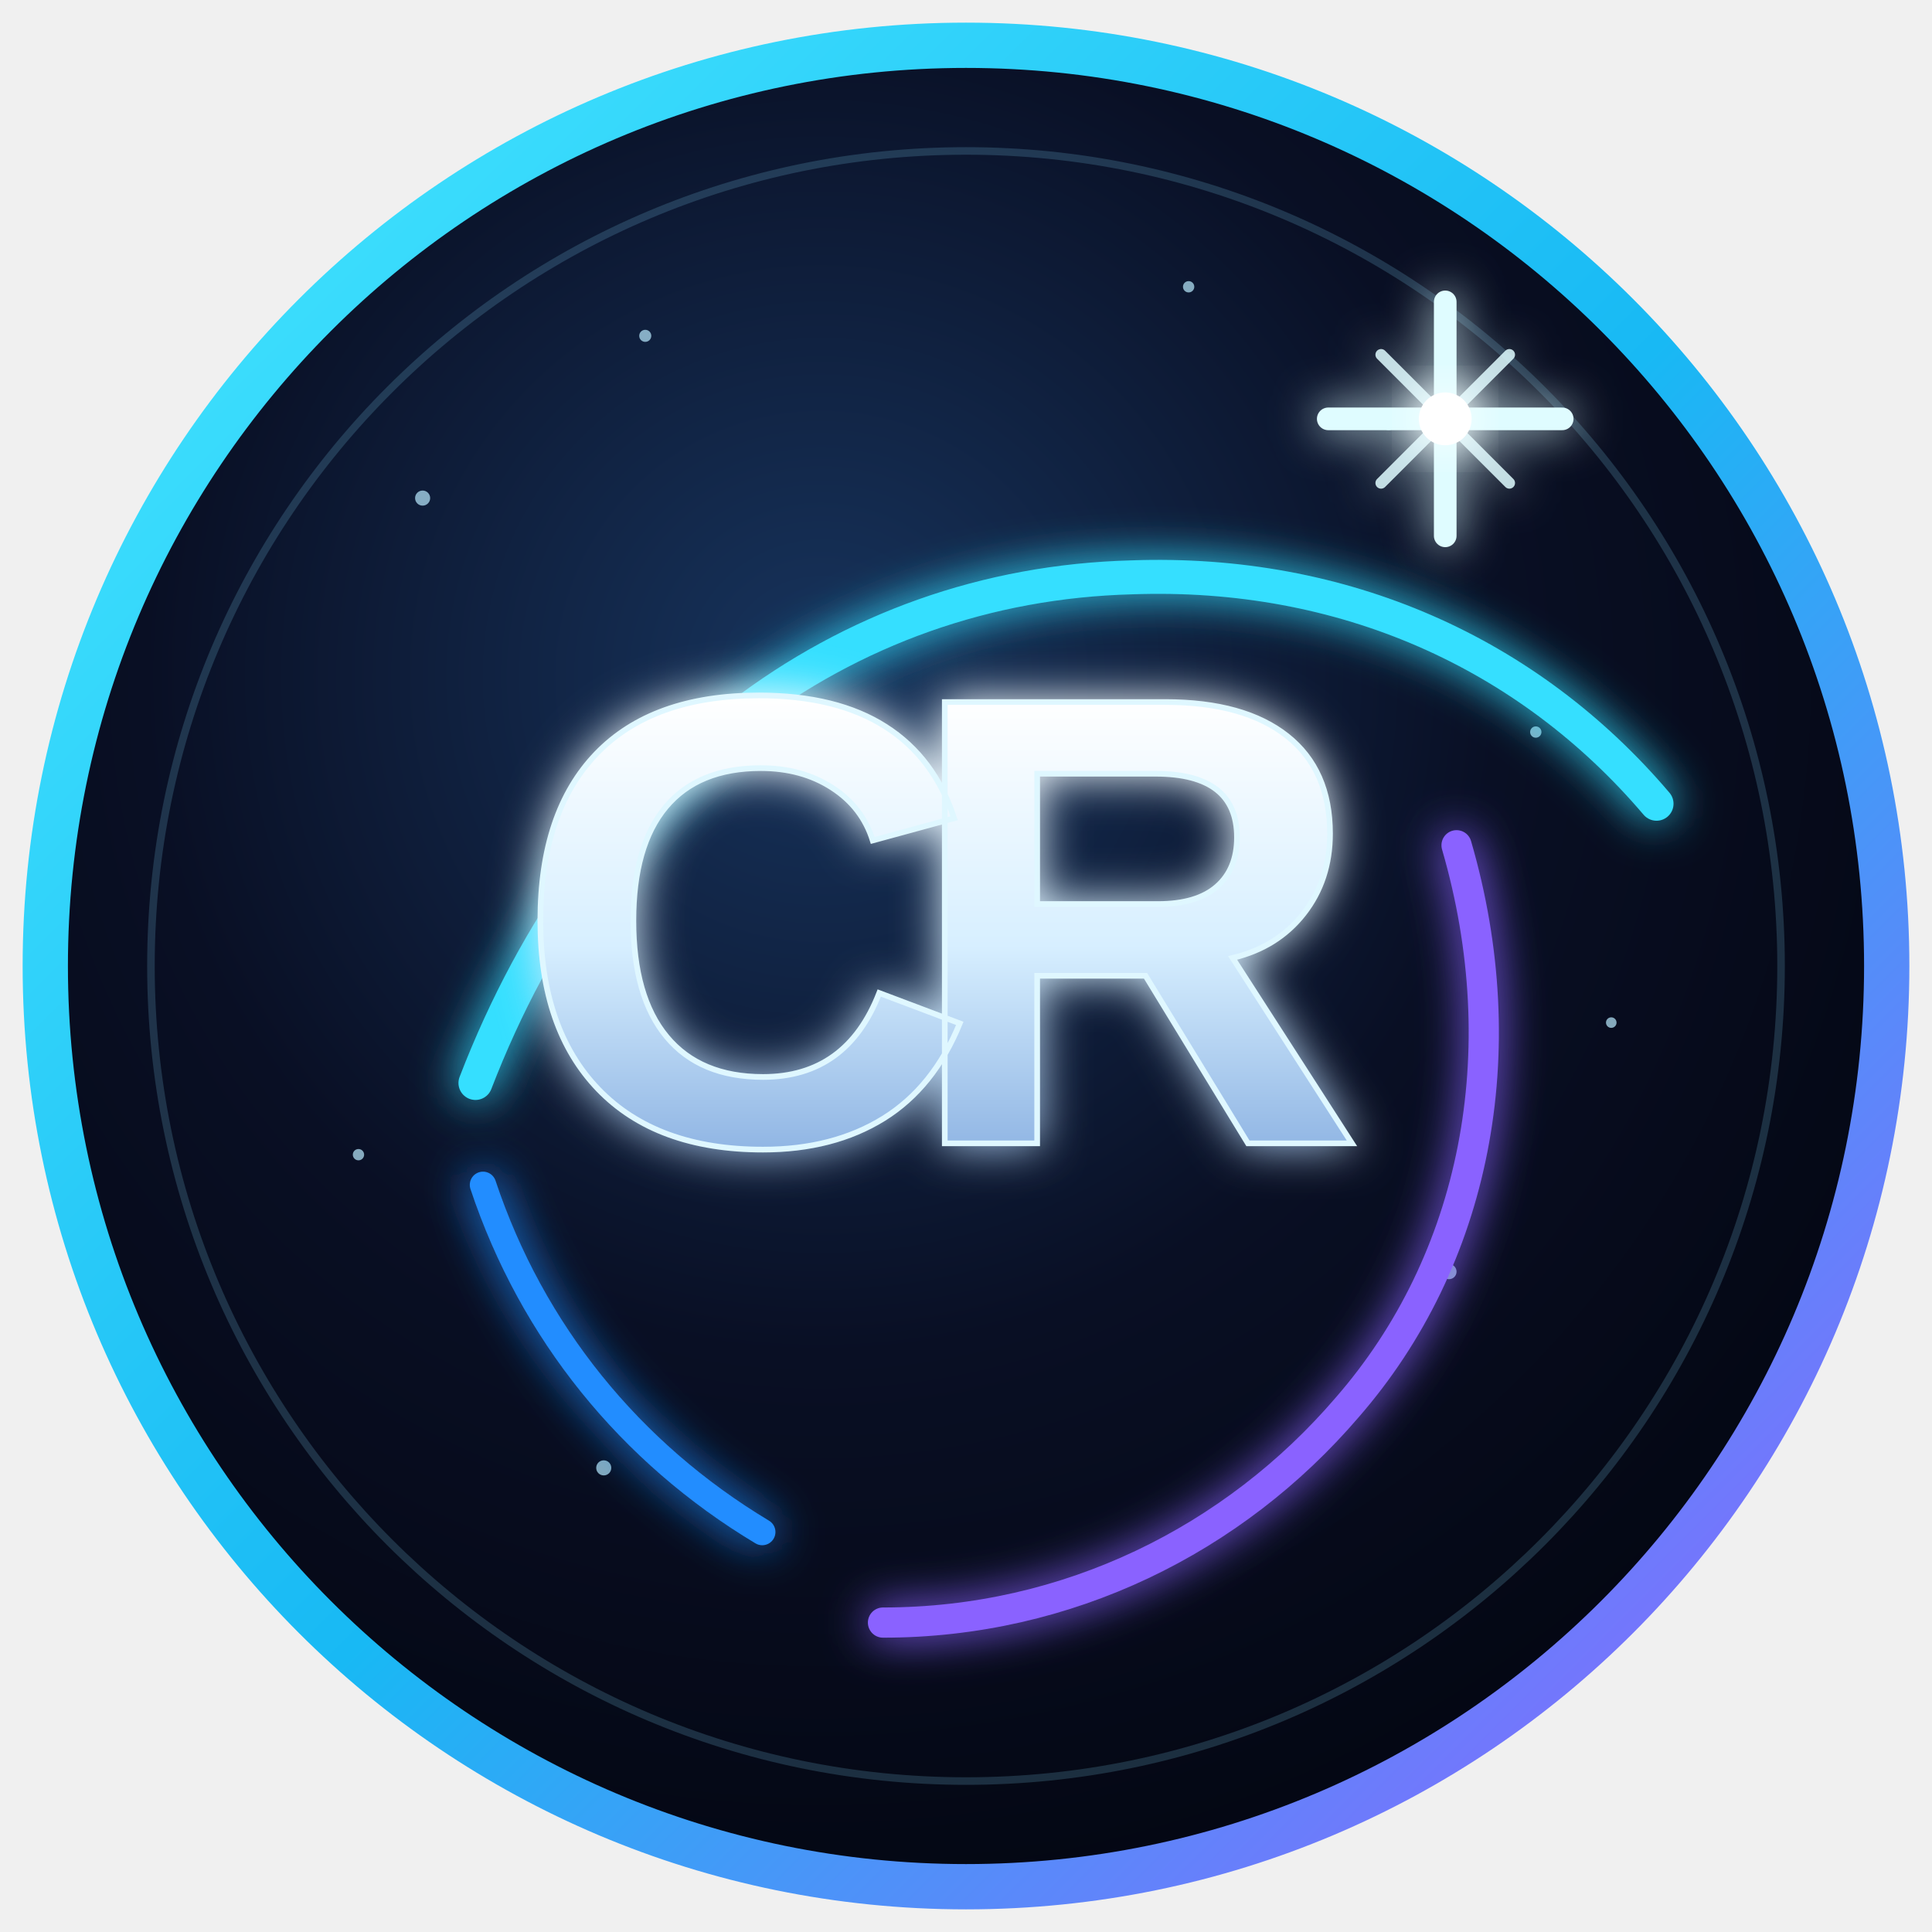
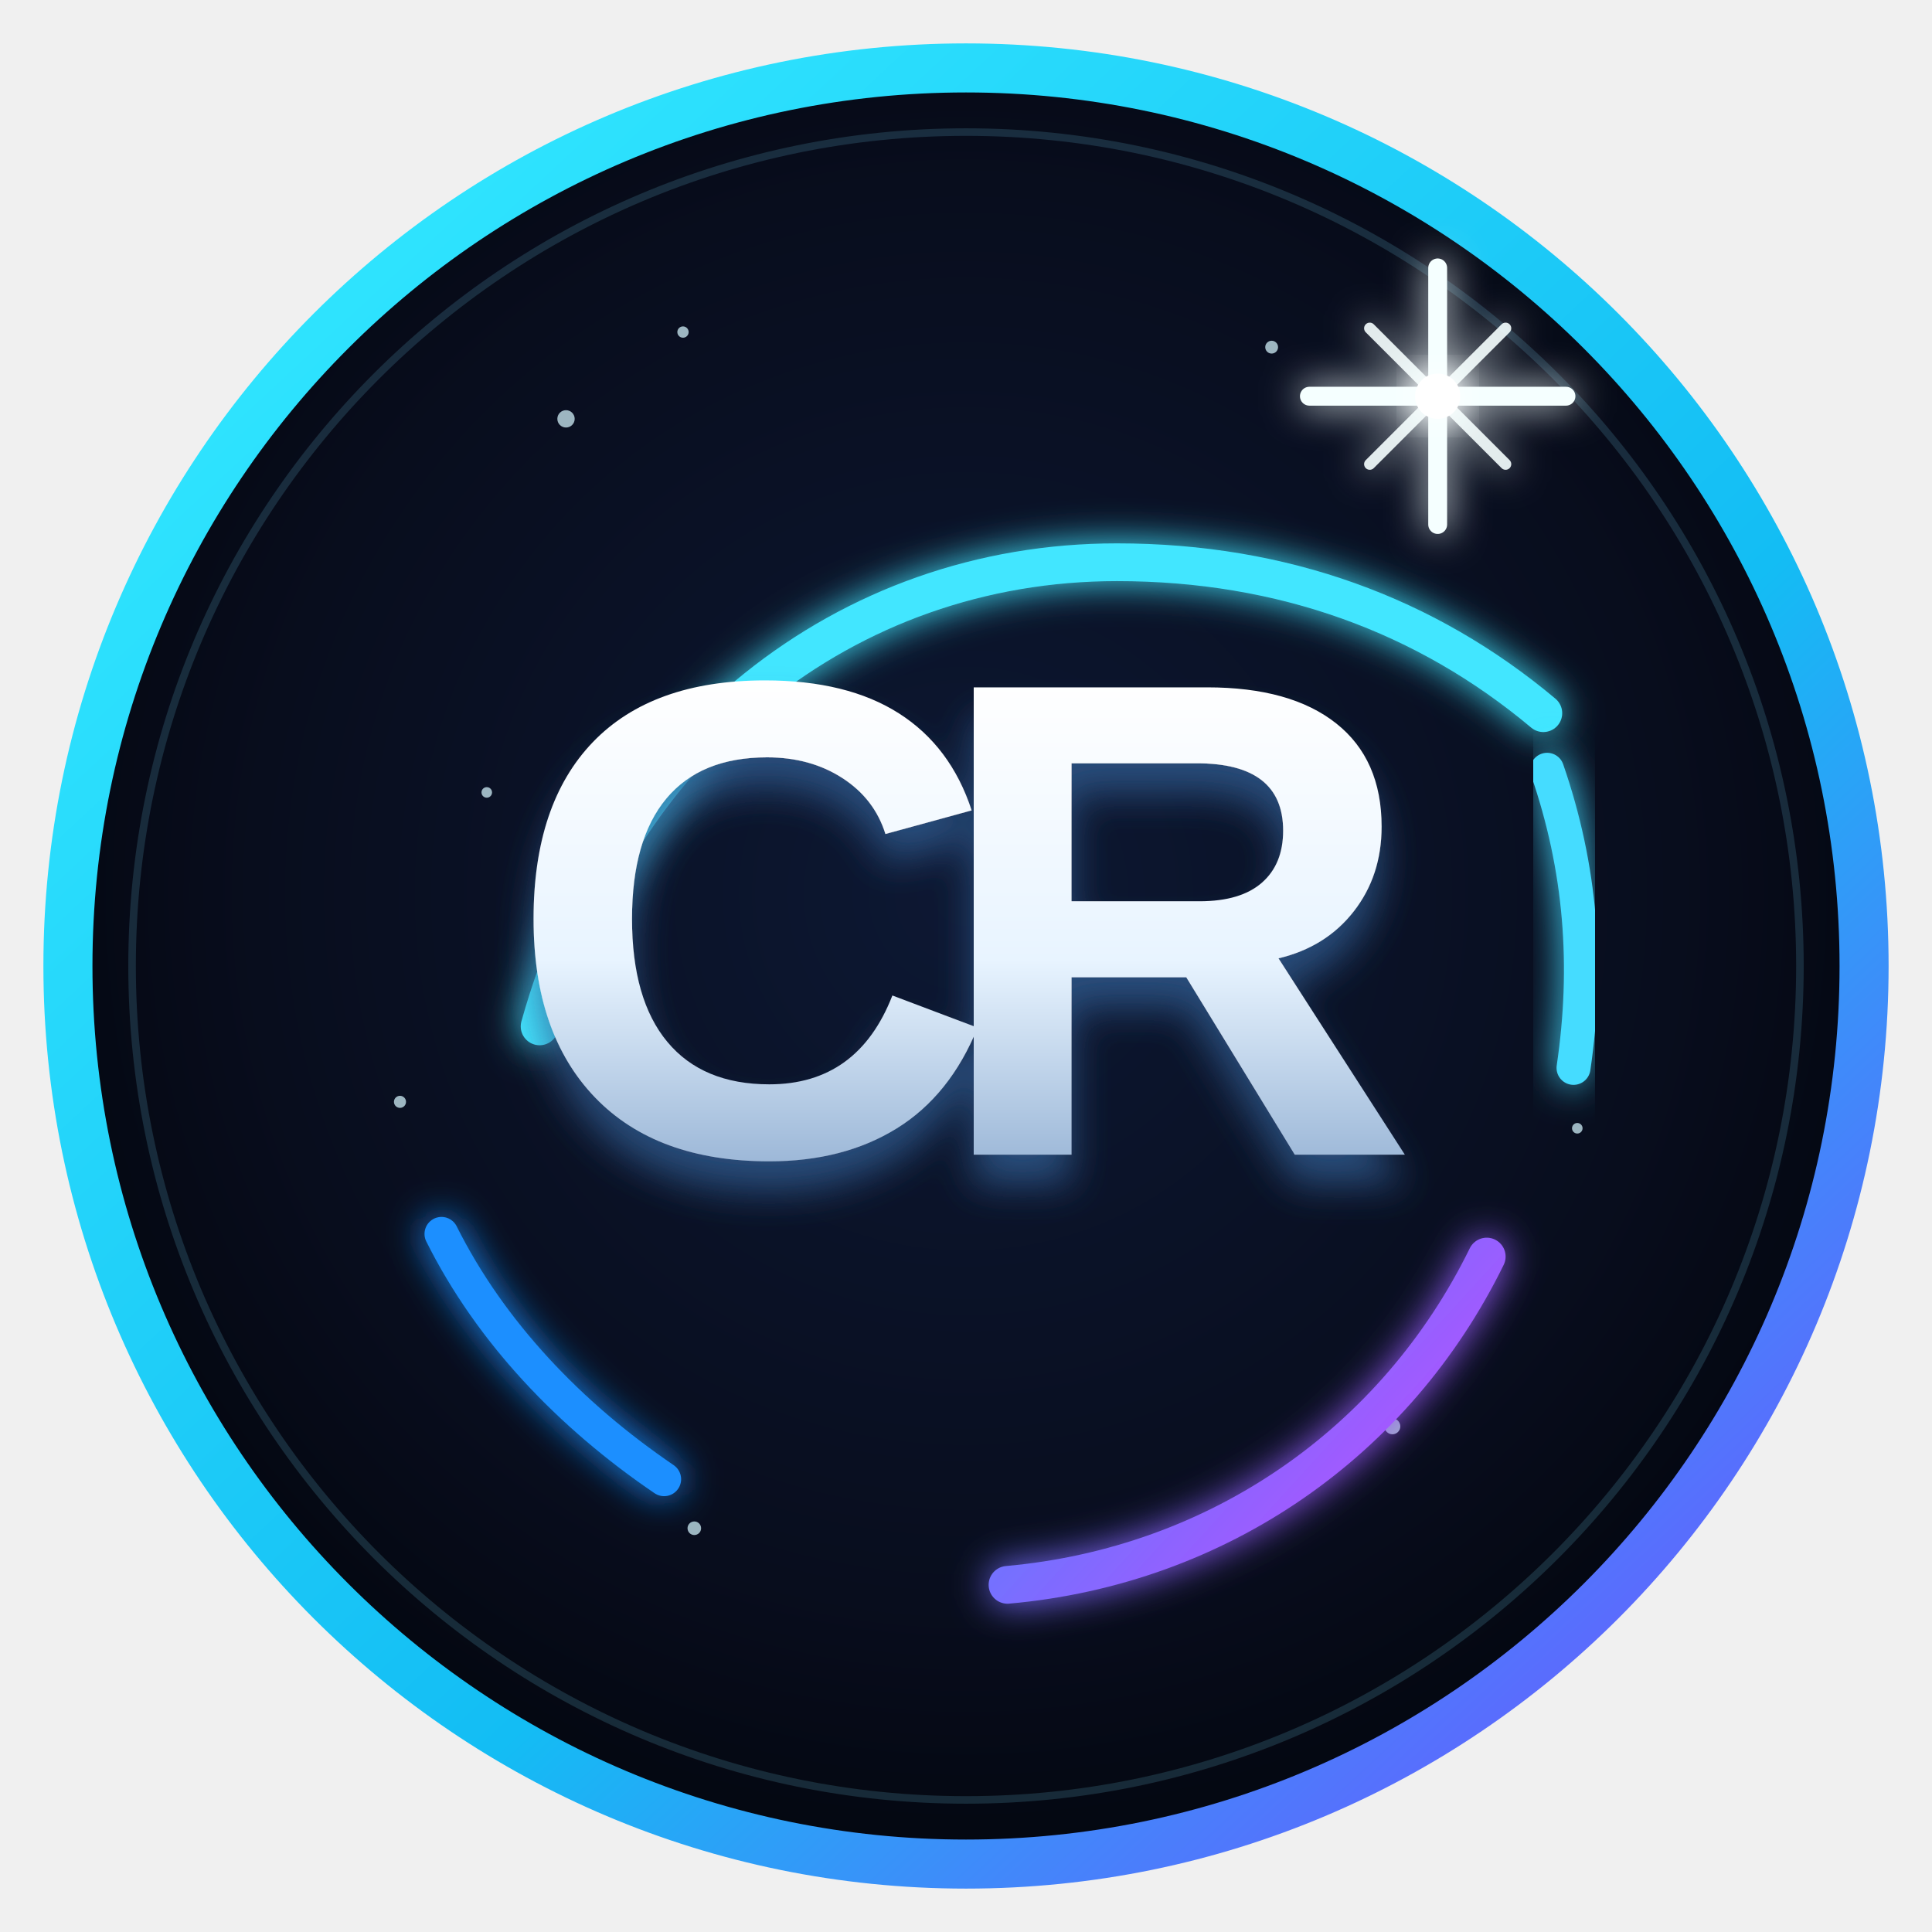
<svg xmlns="http://www.w3.org/2000/svg" viewBox="0 0 512 512" role="img" aria-labelledby="title desc">
  <defs>
-     <radialGradient id="space" cx="42%" cy="34%" r="72%">
-       <stop offset="0" stop-color="#17345d" />
-       <stop offset="0.52" stop-color="#090f24" />
-       <stop offset="1" stop-color="#030611" />
+     <radialGradient id="bg" cx="50%" cy="46%" r="58%">
+       <stop offset="0" stop-color="#0d1833" />
+       <stop offset="0.68" stop-color="#080d1d" />
+       <stop offset="1" stop-color="#02050c" />
    </radialGradient>
-     <linearGradient id="ring" x1="0" y1="0" x2="1" y2="1">
-       <stop offset="0" stop-color="#46e8ff" />
-       <stop offset="0.52" stop-color="#18b9f4" />
-       <stop offset="1" stop-color="#965dff" />
+     <linearGradient id="outer" x1="70" y1="55" x2="445" y2="458" gradientUnits="userSpaceOnUse">
+       <stop offset="0" stop-color="#31e7ff" />
+       <stop offset="0.62" stop-color="#13bdf4" />
+       <stop offset="1" stop-color="#675dff" />
+     </linearGradient>
+     <linearGradient id="arc" x1="148" y1="159" x2="378" y2="369" gradientUnits="userSpaceOnUse">
+       <stop offset="0" stop-color="#32e8ff" />
+       <stop offset="0.52" stop-color="#1d9eff" />
+       <stop offset="1" stop-color="#a259ff" />
    </linearGradient>
    <linearGradient id="letters" x1="0" y1="0" x2="0" y2="1">
      <stop offset="0" stop-color="#ffffff" />
-       <stop offset="0.55" stop-color="#d7efff" />
-       <stop offset="1" stop-color="#91b6e4" />
+       <stop offset="0.58" stop-color="#e8f4ff" />
+       <stop offset="1" stop-color="#9db8d8" />
    </linearGradient>
-     <filter id="glow" x="-50%" y="-50%" width="200%" height="200%">
-       <feGaussianBlur stdDeviation="6" result="blur" />
+     <filter id="softGlow" x="-40%" y="-40%" width="180%" height="180%">
+       <feGaussianBlur stdDeviation="5" result="blur" />
      <feMerge>
        <feMergeNode in="blur" />
        <feMergeNode in="SourceGraphic" />
      </feMerge>
    </filter>
+     <filter id="textShadow" x="-35%" y="-35%" width="170%" height="170%">
+       <feDropShadow dx="0" dy="8" stdDeviation="5" flood-color="#335f96" flood-opacity=".75" />
+     </filter>
  </defs>
-   <circle cx="256" cy="256" r="244" fill="url(#space)" stroke="url(#ring)" stroke-width="12" />
-   <circle cx="256" cy="256" r="216" fill="none" stroke="#8adfff" stroke-opacity=".18" stroke-width="2" />
-   <g fill="#b9ebff" opacity=".7">
-     <circle cx="112" cy="132" r="2" />
-     <circle cx="171" cy="89" r="1.6" />
-     <circle cx="368" cy="112" r="2" />
-     <circle cx="407" cy="194" r="1.5" />
-     <circle cx="95" cy="306" r="1.5" />
-     <circle cx="384" cy="337" r="2" />
-     <circle cx="160" cy="389" r="2" />
-     <circle cx="315" cy="76" r="1.5" />
-     <circle cx="427" cy="271" r="1.4" />
+   <circle cx="256" cy="256" r="238" fill="url(#bg)" stroke="url(#outer)" stroke-width="13" />
+   <circle cx="256" cy="256" r="221" fill="none" stroke="#77deff" stroke-opacity=".16" stroke-width="2" />
+   <g fill="#d6f6ff" opacity=".72">
+     <circle cx="150" cy="111" r="2.3" />
+     <circle cx="181" cy="88" r="1.5" />
+     <circle cx="337" cy="92" r="1.7" />
+     <circle cx="400" cy="179" r="1.5" />
+     <circle cx="106" cy="292" r="1.6" />
+     <circle cx="369" cy="378" r="2.1" />
+     <circle cx="184" cy="405" r="1.8" />
+     <circle cx="418" cy="299" r="1.4" />
+     <circle cx="129" cy="210" r="1.4" />
  </g>
-   <path d="M126 287c32-83 97-132 174-134 56-2 105 20 139 60" fill="none" stroke="#35dfff" stroke-width="9" stroke-linecap="round" filter="url(#glow)" />
-   <path d="M386 224c16 55 5 110-29 149-30 35-74 57-123 57" fill="none" stroke="#8a62ff" stroke-width="8" stroke-linecap="round" filter="url(#glow)" />
-   <path d="M128 314c13 39 39 71 74 92" fill="none" stroke="#228dff" stroke-width="7" stroke-linecap="round" filter="url(#glow)" />
-   <g transform="translate(256 251)" fill="url(#letters)" stroke="#dff7ff" stroke-width="1.5" filter="url(#glow)">
-     <text x="-7" y="52" text-anchor="middle" font-family="Arial, Helvetica, sans-serif" font-size="170" font-weight="900" letter-spacing="-20">CR</text>
+   <path d="M143 272c21-75 81-123 153-123 44 0 82 14 113 40" fill="none" stroke="#43e6ff" stroke-width="10" stroke-linecap="round" filter="url(#softGlow)" />
+   <path d="M410 204c9 26 11 52 7 79" fill="none" stroke="#45dcff" stroke-width="9" stroke-linecap="round" filter="url(#softGlow)" />
+   <path d="M394 333c-24 49-71 82-127 87" fill="none" stroke="url(#arc)" stroke-width="10" stroke-linecap="round" filter="url(#softGlow)" />
+   <path d="M176 392c-25-17-46-39-59-65" fill="none" stroke="#1e8fff" stroke-width="9" stroke-linecap="round" filter="url(#softGlow)" />
+   <text x="255" y="306" text-anchor="middle" font-family="Arial Black, Arial, Helvetica, sans-serif" font-size="180" font-weight="900" letter-spacing="-18" fill="url(#letters)" filter="url(#textShadow)">CR</text>
+   <g transform="translate(381 105)" stroke="#f5ffff" stroke-linecap="round" filter="url(#softGlow)">
+     <path d="M0-34V34M-34 0H34" stroke-width="5" />
+     <path d="M-18-18L18 18M18-18L-18 18" stroke-width="3" opacity=".9" />
  </g>
-   <g transform="translate(383 111)" stroke="#dffcff" stroke-linecap="round" filter="url(#glow)">
-     <path d="M0-31V31M-31 0H31" stroke-width="6" />
-     <path d="M-17-17L17 17M17-17L-17 17" stroke-width="3" opacity=".85" />
-   </g>
-   <circle cx="383" cy="111" r="7" fill="#ffffff" filter="url(#glow)" />
+   <circle cx="381" cy="105" r="6" fill="#ffffff" filter="url(#softGlow)" />
</svg>
